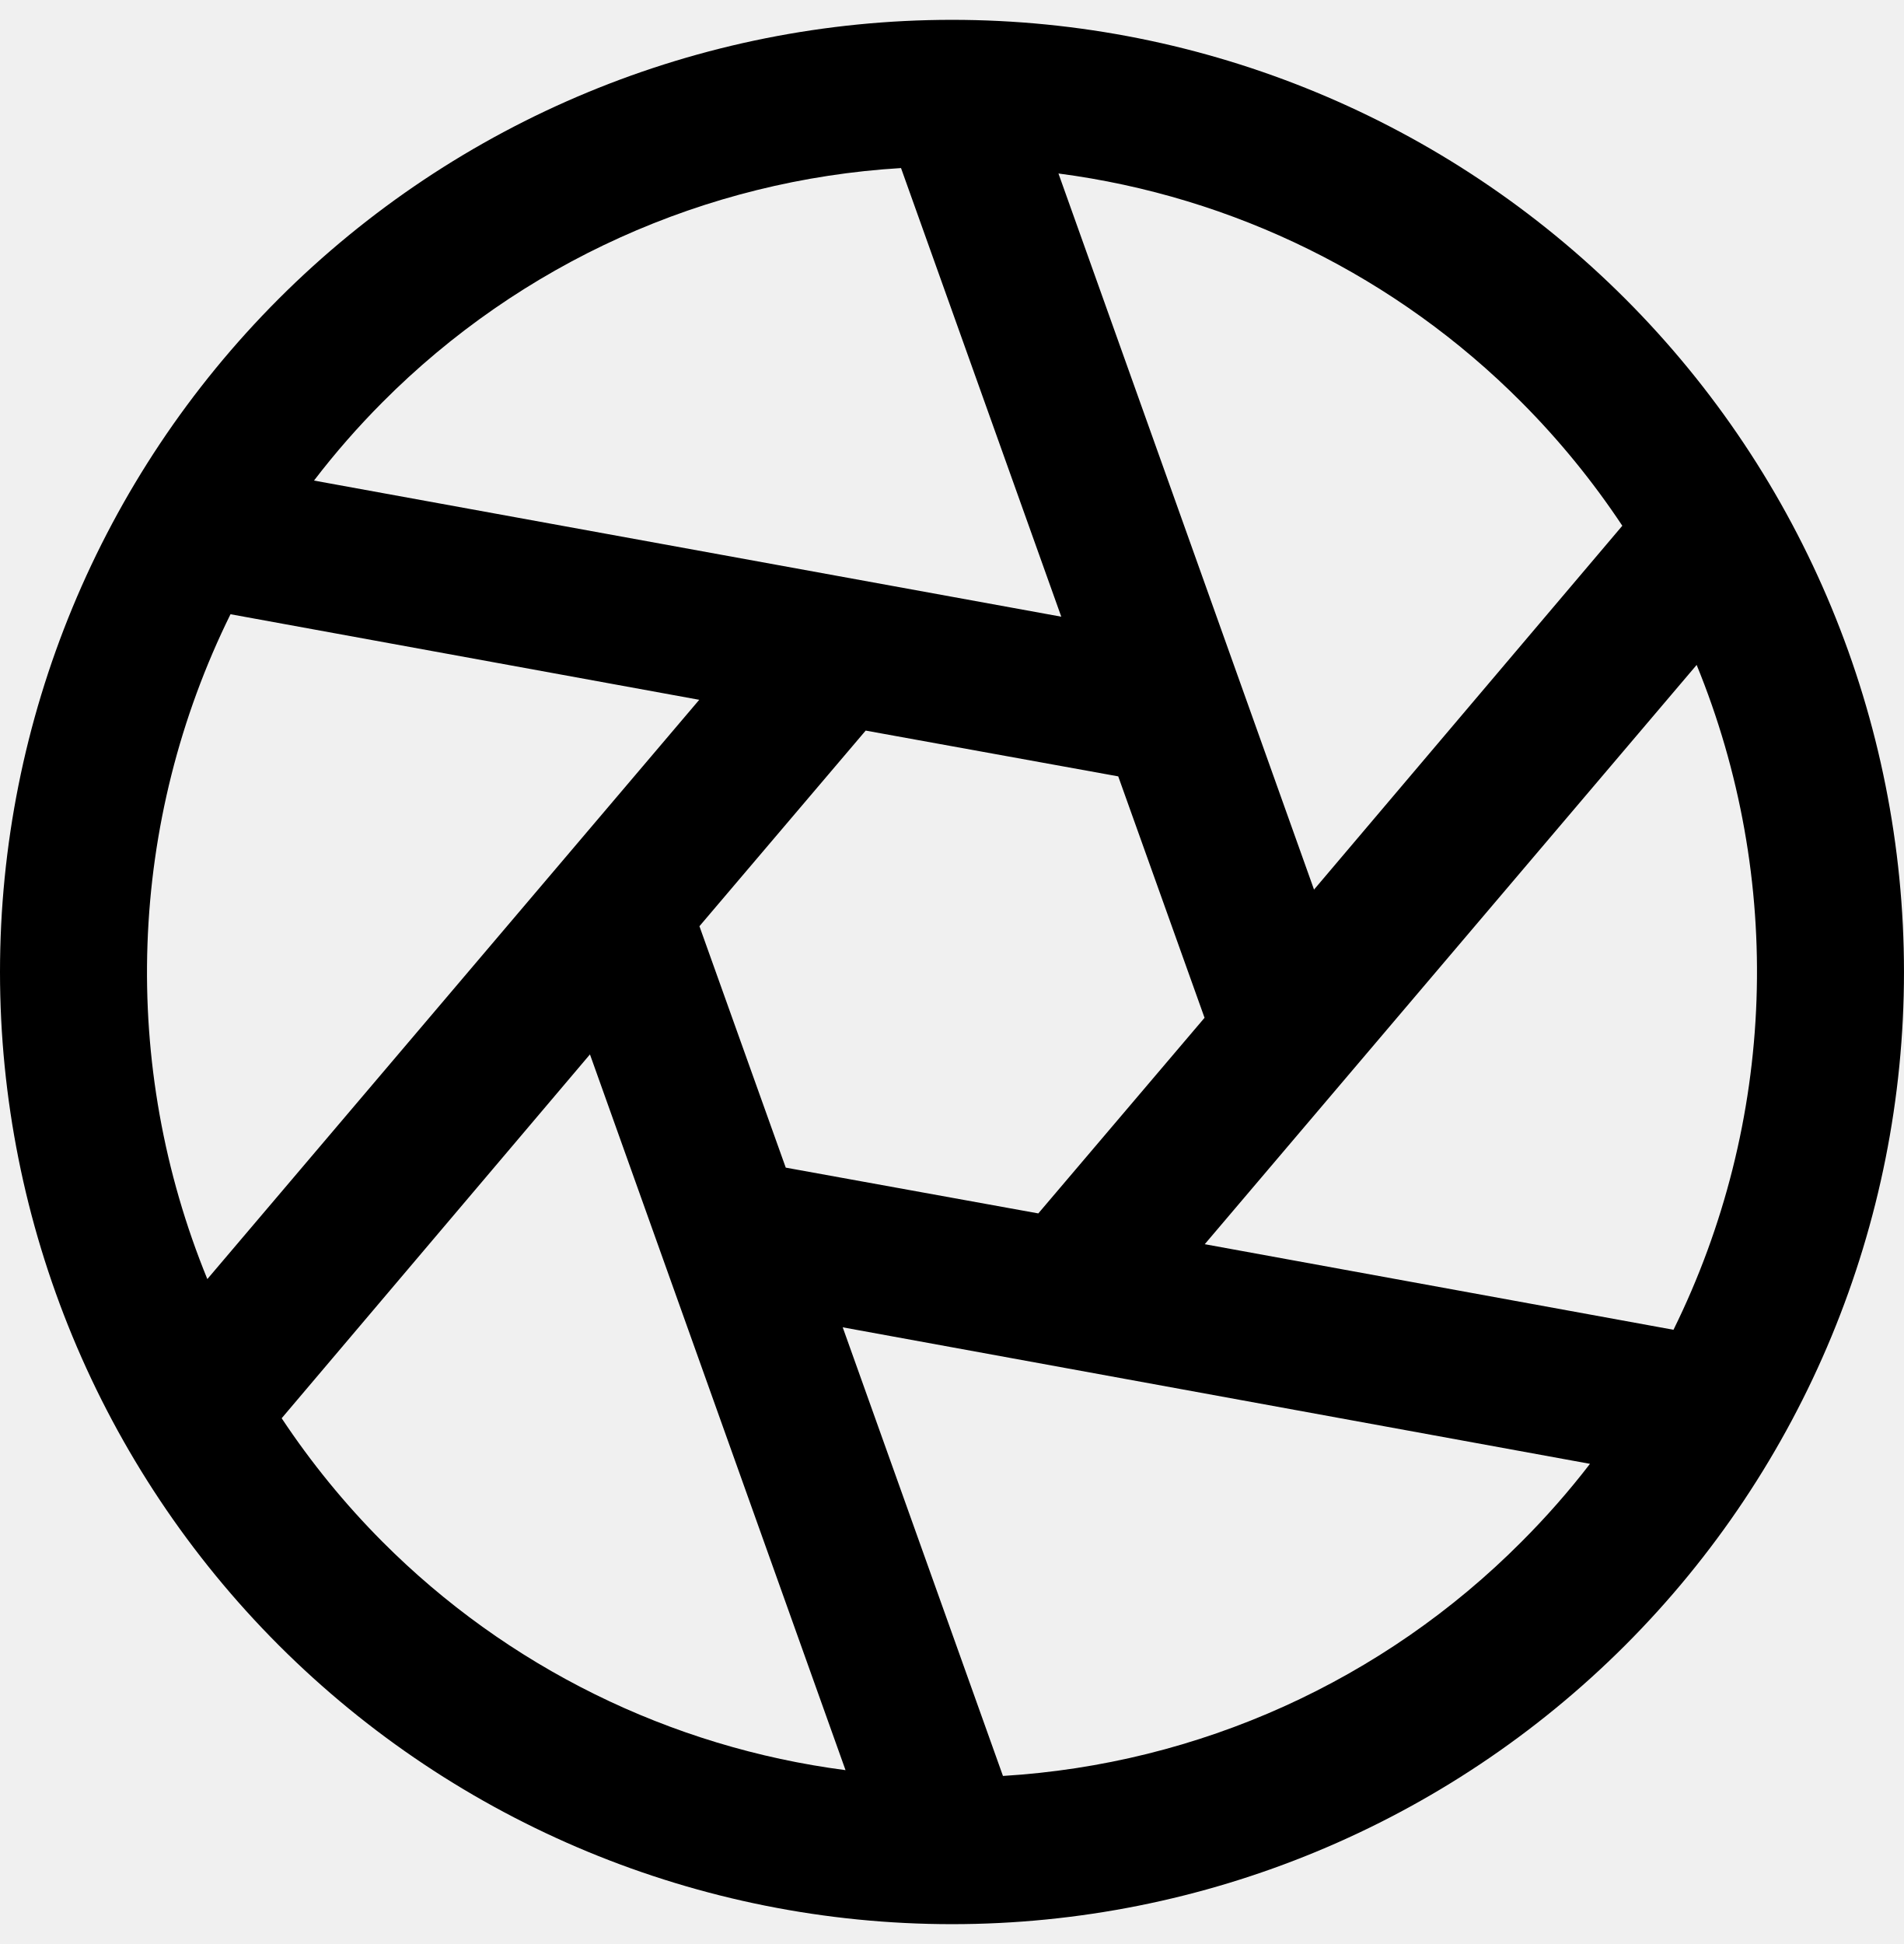
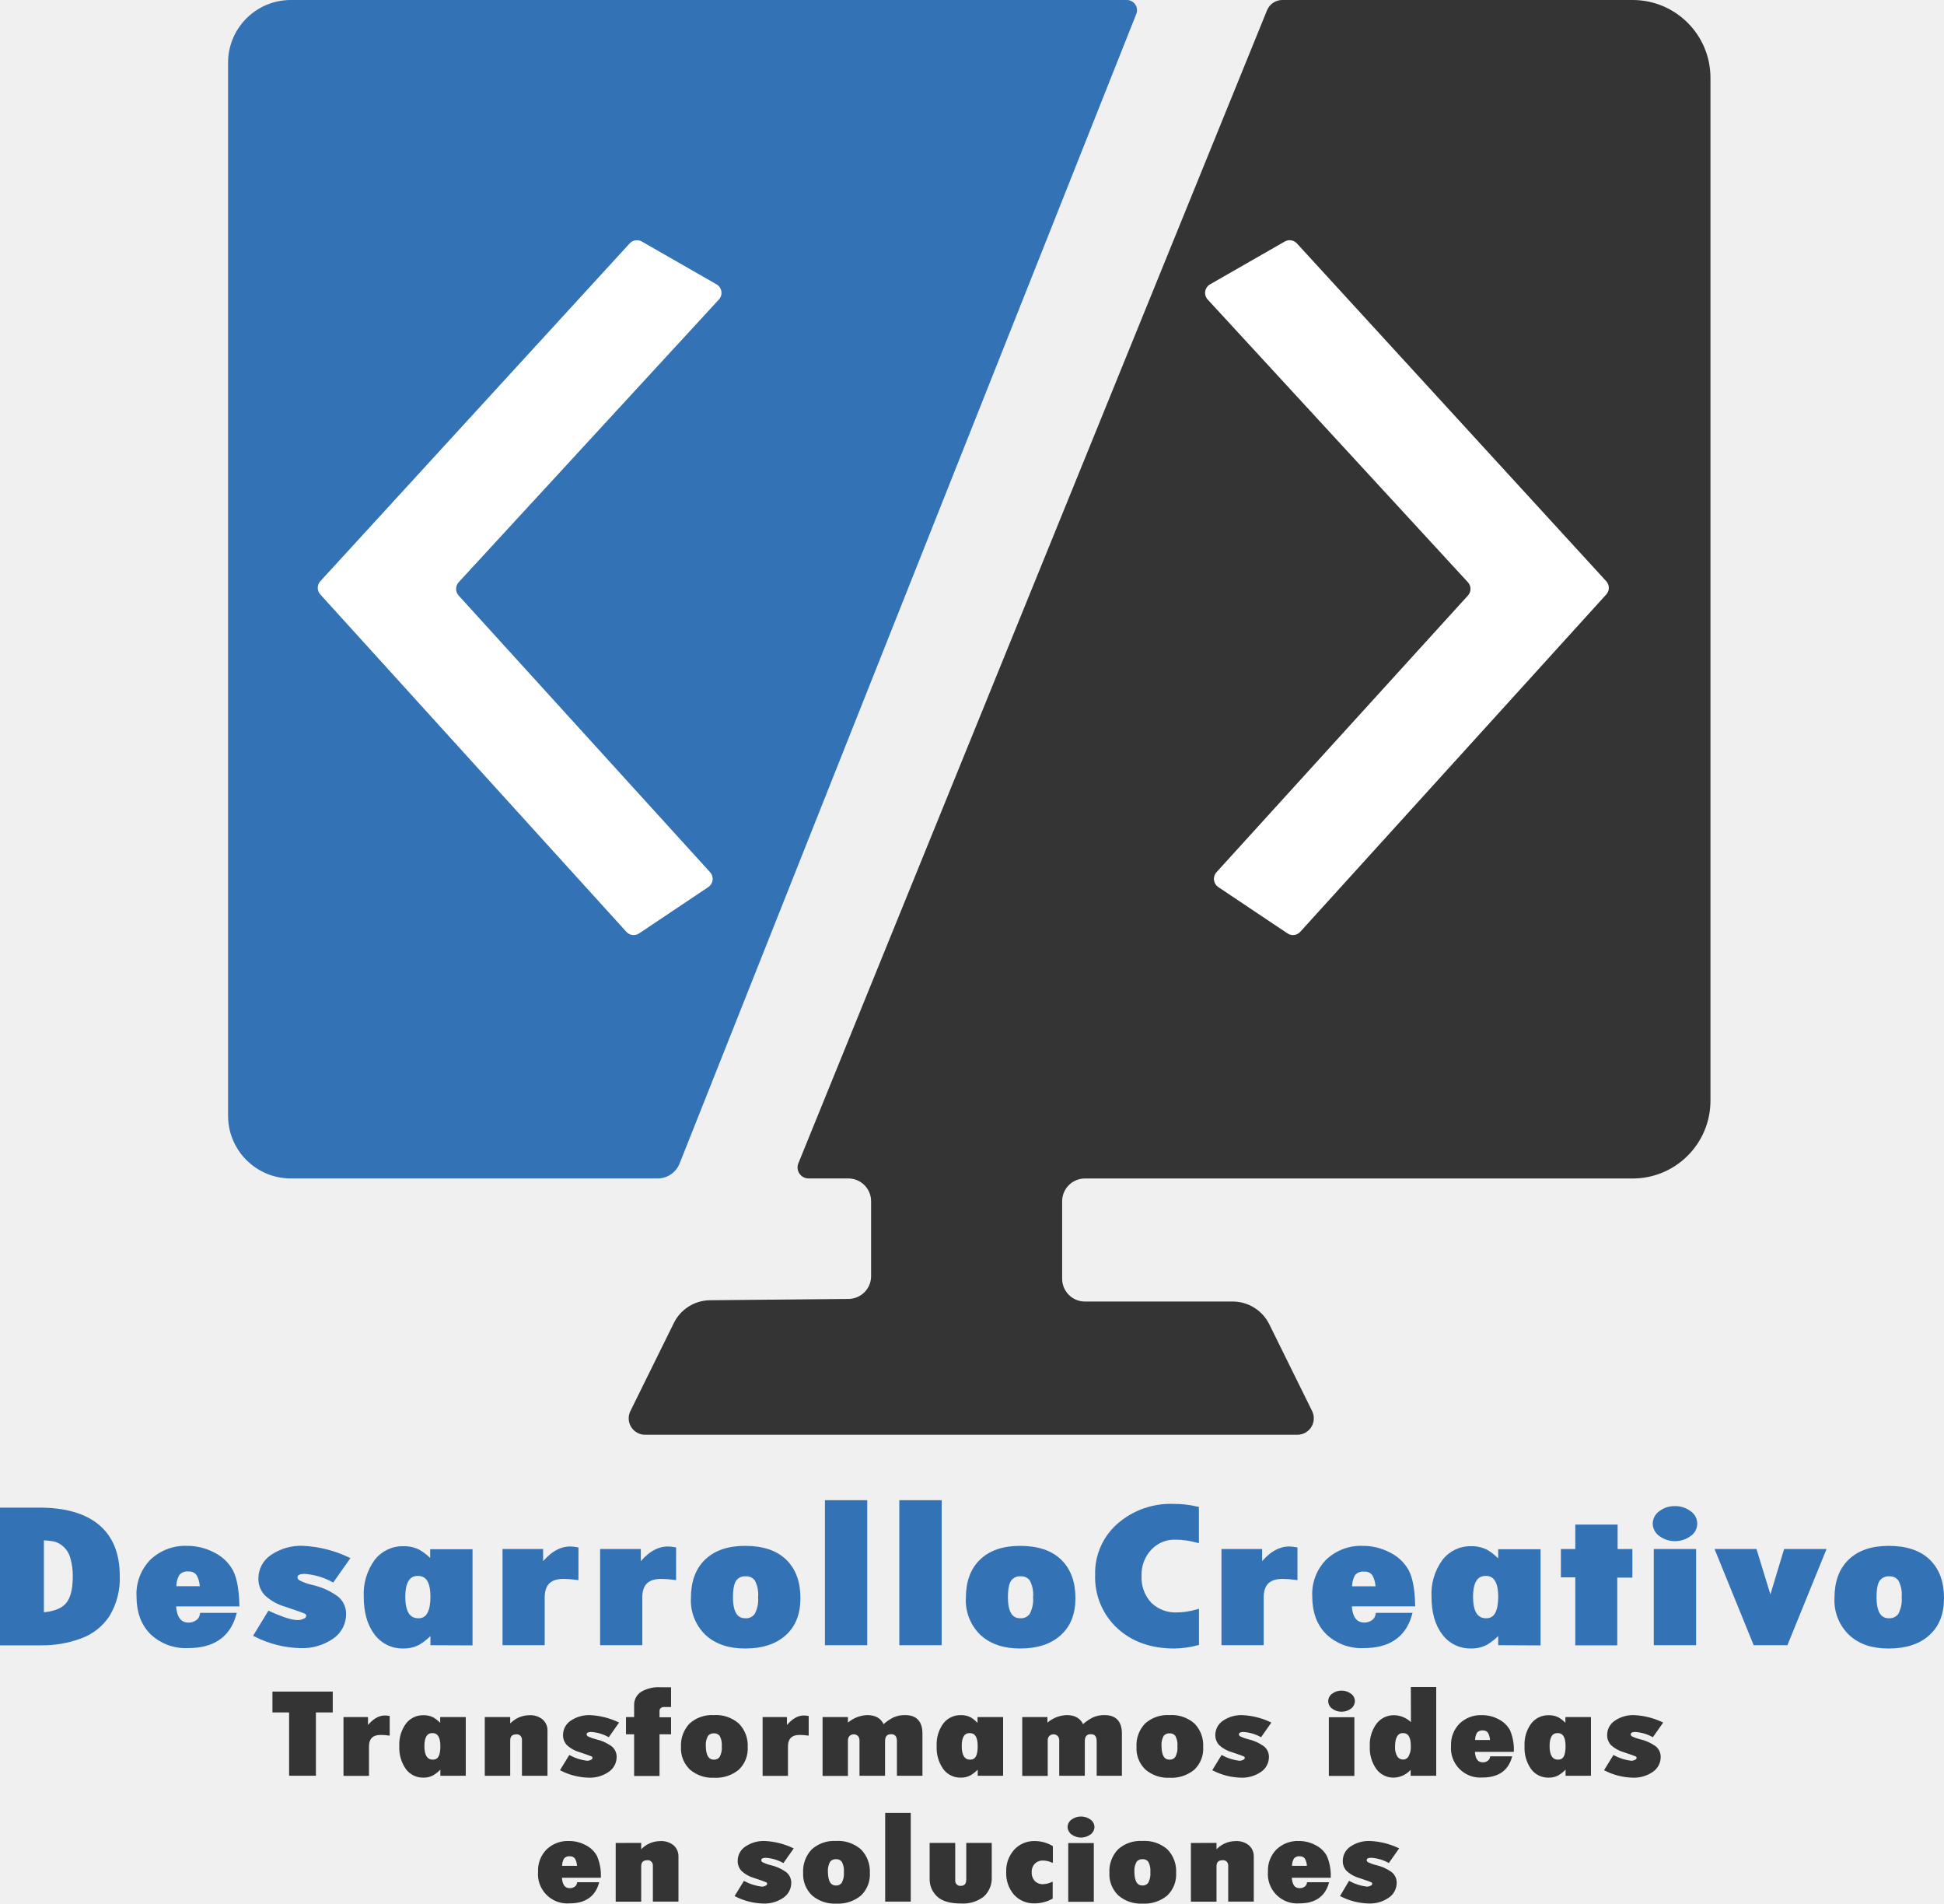
- <svg xmlns="http://www.w3.org/2000/svg" width="48" height="49" viewBox="0 0 48 49" fill="none">
-   <path d="M40.971 7.529C36.47 3.029 30.365 0.5 24 0.5C17.635 0.5 11.53 3.029 7.029 7.529C2.529 12.03 4.74244e-08 18.135 0 24.5C-4.74244e-08 30.865 2.529 36.97 7.029 41.471C11.53 45.971 17.635 48.5 24 48.5C30.365 48.5 36.47 45.971 40.971 41.471C45.471 36.97 48 30.865 48 24.5C48 18.135 45.471 12.03 40.971 7.529ZM38.361 10.142C39.307 11.092 40.157 12.134 40.899 13.252L33.127 22.423L26.684 4.373C31.107 4.95 35.214 6.979 38.361 10.142ZM30.367 25.654L26.176 30.585L19.809 29.431L17.633 23.346L21.824 18.415L28.191 19.569L30.367 25.654ZM9.639 10.142C13.126 6.636 17.779 4.534 22.715 4.236L26.755 15.544L7.916 12.113C8.447 11.419 9.023 10.761 9.639 10.142ZM5.227 32.24C4.132 29.565 3.617 26.687 3.718 23.798C3.818 20.909 4.532 18.074 5.811 15.482L17.628 17.639L5.227 32.24ZM9.639 38.858C8.693 37.908 7.843 36.866 7.101 35.748L14.873 26.577L21.316 44.618C16.894 44.043 12.787 42.017 9.639 38.858ZM38.361 38.858C34.874 42.364 30.221 44.465 25.285 44.764L21.245 33.456L40.084 36.897C39.553 37.587 38.977 38.242 38.361 38.858ZM30.372 31.361L42.773 16.76C43.868 19.435 44.383 22.313 44.282 25.202C44.181 28.091 43.468 30.926 42.189 33.518L30.372 31.361Z" fill="currentColor" />
+ <svg xmlns="http://www.w3.org/2000/svg" id="Capa_1" data-name="Capa 1" viewBox="0 0 453.9 444.37">
+   <defs>
+     <style>.cls-1,.cls-5{fill:#343434;}.cls-2,.cls-4{fill:#3372b5;}.cls-3{fill:#fff;}.cls-4{stroke:#3372b5;}.cls-4,.cls-5{stroke-miterlimit:10;}.cls-5{stroke:#343434;stroke-width:0.5px;}</style>
+   </defs>
+   <path class="cls-1" d="M404.9,24.23H323.09a3.86,3.86,0,0,0-3.56,2.39L210.1,295.78a2.57,2.57,0,0,0,2.38,3.54h9.28a5.32,5.32,0,0,1,5.32,5.31v17.5a5.3,5.3,0,0,1-5.27,5.31l-32.32.31a9.53,9.53,0,0,0-8.47,5.32l-10.14,20.55a3.83,3.83,0,0,0,3.44,5.53h152.3a3.84,3.84,0,0,0,3.43-5.54l-10-20.25a9.54,9.54,0,0,0-8.54-5.31H277a5.31,5.31,0,0,1-5.31-5.31v-18.1a5.31,5.31,0,0,1,5.31-5.31H404.9a18.16,18.16,0,0,0,18.16-18.16V42.39A18.16,18.16,0,0,0,404.9,24.23Z" transform="translate(-23.69 -24.23)" />
+   <path class="cls-2" d="M91.59,24.23A14.65,14.65,0,0,0,76.94,38.88V284.67a14.65,14.65,0,0,0,14.65,14.65h85.66a5.52,5.52,0,0,0,5.11-3.47L289,27.49a2.38,2.38,0,0,0-2.21-3.26Z" transform="translate(-23.69 -24.23)" />
+   <path class="cls-3" d="M173.55,80.61l17.45,10a2.29,2.29,0,0,1,.54,3.54l-60.76,66a2.3,2.3,0,0,0,0,3.1l58.71,64.59a2.3,2.3,0,0,1-.42,3.46l-16.14,10.81a2.29,2.29,0,0,1-3-.37L98.48,163a2.29,2.29,0,0,1,0-3.09l72.22-78.85A2.31,2.31,0,0,1,173.55,80.61Z" transform="translate(-23.69 -24.23)" />
+   <path class="cls-3" d="M323.66,80.61l-17.44,10a2.29,2.29,0,0,0-.55,3.54l60.76,66a2.29,2.29,0,0,1,0,3.1l-58.71,64.59a2.31,2.31,0,0,0,.42,3.46l16.15,10.81a2.3,2.3,0,0,0,3-.37L398.73,163a2.28,2.28,0,0,0,0-3.09L326.5,81.05A2.31,2.31,0,0,0,323.66,80.61Z" transform="translate(-23.69 -24.23)" />
+   <path class="cls-4" d="M24.19,376.66h8.64q9,0,13.65,3.9T51.15,392a16.43,16.43,0,0,1-2.31,9.19,12.93,12.93,0,0,1-6.44,5.06,25.75,25.75,0,0,1-9.14,1.56H24.19Zm9.25,6.62v17.85q4.22-.27,6-2.27c1.16-1.33,1.74-3.51,1.74-6.56a14.85,14.85,0,0,0-.61-4.58,6.09,6.09,0,0,0-1.81-2.89,5.47,5.47,0,0,0-2.35-1.25A18.81,18.81,0,0,0,33.44,383.28Z" transform="translate(-23.69 -24.23)" />
+   <path class="cls-4" d="M70.84,401.23h7.48q-2.14,7.23-10.69,7.22a11.42,11.42,0,0,1-8.45-3.1q-3.12-3.09-3.12-8.55a10.9,10.9,0,0,1,3.12-8.15,11.27,11.27,0,0,1,8.27-3.06,12.81,12.81,0,0,1,6,1.48A9.47,9.47,0,0,1,77.62,391q1.3,2.46,1.46,7.72H64.27q.2,4.79,3.49,4.78a3.38,3.38,0,0,0,2-.63A2.49,2.49,0,0,0,70.84,401.23ZM64.4,395h6.44a6.52,6.52,0,0,0-.83-3.35,2.59,2.59,0,0,0-2.32-1.08,2.92,2.92,0,0,0-2.53,1A5.82,5.82,0,0,0,64.4,395Z" transform="translate(-23.69 -24.23)" />
+   <path class="cls-4" d="M86.56,400.85q4.55,2.06,6.57,2.06a3.54,3.54,0,0,0,1.83-.44,1.21,1.21,0,0,0,.73-1,1,1,0,0,0-.61-1c-.41-.2-1.93-.74-4.58-1.63a11.4,11.4,0,0,1-4.58-2.53,5,5,0,0,1-1.4-3.62,6.07,6.07,0,0,1,2.79-5.11,11.9,11.9,0,0,1,7.13-2,27.68,27.68,0,0,1,10.32,2.56L101.34,393a16.19,16.19,0,0,0-6.51-1.87q-2.19,0-2.19,1.35a1.35,1.35,0,0,0,.81,1.13,12.75,12.75,0,0,0,2.94,1.06,15.78,15.78,0,0,1,5.82,2.57A4.66,4.66,0,0,1,104,401a6.39,6.39,0,0,1-2.86,5.37,12.18,12.18,0,0,1-7.33,2.09,24.36,24.36,0,0,1-10.32-2.58Z" transform="translate(-23.69 -24.23)" />
+   <path class="cls-4" d="M124.69,407.78V405h-.12a13.06,13.06,0,0,1-3.13,2.68,7.11,7.11,0,0,1-3.56.86,7.63,7.63,0,0,1-6.38-3.12c-1.58-2.09-2.38-4.91-2.38-8.49a12.91,12.91,0,0,1,2.41-8.2,7.7,7.7,0,0,1,6.35-3.06,7.32,7.32,0,0,1,3.58.81,12.06,12.06,0,0,1,3.05,2.57h.12v-2.68h8.89v21.45Zm0-10.84q0-5.34-3.42-5.34t-3.45,5.34q0,5.55,3.58,5.55Q124.69,402.49,124.69,396.94Z" transform="translate(-23.69 -24.23)" />
+   <path class="cls-4" d="M150,386.33v3.59h.12c2.12-2.8,4.35-4.19,6.69-4.19a9.21,9.21,0,0,1,1.44.14v6.64a23.45,23.45,0,0,0-3-.21q-4.87,0-4.88,4.82v10.66h-8.85V386.33Z" transform="translate(-23.69 -24.23)" />
+   <path class="cls-4" d="M172.81,386.33v3.59h.12c2.12-2.8,4.35-4.19,6.69-4.19a9.21,9.21,0,0,1,1.43.14v6.64a23.3,23.3,0,0,0-3-.21q-4.89,0-4.89,4.82v10.66h-8.85V386.33Z" transform="translate(-23.69 -24.23)" />
+   <path class="cls-4" d="M197.66,385.59q6.08,0,9.25,3.08c2.12,2.06,3.17,4.93,3.17,8.59s-1.09,6.37-3.29,8.34-5.24,2.95-9.13,2.95c-3.73,0-6.68-1-8.87-3a10.65,10.65,0,0,1-3.28-8.28c0-3.66,1-6.53,3.13-8.59S193.73,385.59,197.66,385.59Zm.06,16.9a3,3,0,0,0,2.61-1.24,7.61,7.61,0,0,0,.87-4.22,7.43,7.43,0,0,0-.85-4.15,3,3,0,0,0-2.57-1.19,3,3,0,0,0-2.56,1.16c-.59.77-.89,2.18-.89,4.23C194.33,400.68,195.46,402.49,197.72,402.49Z" transform="translate(-23.69 -24.23)" />
+   <path class="cls-4" d="M216.8,374.93h8.88v32.85H216.8Z" transform="translate(-23.69 -24.23)" />
+   <path class="cls-4" d="M234.17,374.93h8.89v32.85h-8.89Z" transform="translate(-23.69 -24.23)" />
+   <path class="cls-4" d="M261.86,385.59q6.08,0,9.25,3.08c2.12,2.06,3.18,4.93,3.18,8.59s-1.1,6.37-3.3,8.34-5.24,2.95-9.13,2.95c-3.72,0-6.68-1-8.87-3a10.65,10.65,0,0,1-3.28-8.28c0-3.66,1-6.53,3.13-8.59S257.93,385.59,261.86,385.59Zm.06,16.9a3,3,0,0,0,2.61-1.24,7.61,7.61,0,0,0,.87-4.22,7.43,7.43,0,0,0-.85-4.15,3,3,0,0,0-2.57-1.19,3,3,0,0,0-2.56,1.16c-.59.77-.89,2.18-.89,4.23C258.53,400.68,259.66,402.49,261.92,402.49Z" transform="translate(-23.69 -24.23)" />
+   <path class="cls-4" d="M303.14,400.44v7.39a22.34,22.34,0,0,1-5.25.72q-8,0-13-4.61a15.72,15.72,0,0,1-5-12.11,14.8,14.8,0,0,1,5-11.5,18.33,18.33,0,0,1,12.73-4.54,23.57,23.57,0,0,1,5.5.61v7.41a20.35,20.35,0,0,0-5-.67,7.87,7.87,0,0,0-6,2.52,8.93,8.93,0,0,0-2.39,6.41,9.05,9.05,0,0,0,2.4,6.63,8.59,8.59,0,0,0,6.4,2.43A18.38,18.38,0,0,0,303.14,400.44Z" transform="translate(-23.69 -24.23)" />
+   <path class="cls-4" d="M317.88,386.33v3.59H318c2.12-2.8,4.35-4.19,6.69-4.19a9.32,9.32,0,0,1,1.44.14v6.64a23.45,23.45,0,0,0-3-.21q-4.87,0-4.88,4.82v10.66h-8.86V386.33Z" transform="translate(-23.69 -24.23)" />
+   <path class="cls-4" d="M345.36,401.23h7.48q-2.13,7.23-10.69,7.22a11.42,11.42,0,0,1-8.45-3.1q-3.12-3.09-3.12-8.55a10.9,10.9,0,0,1,3.12-8.15,11.27,11.27,0,0,1,8.27-3.06,12.88,12.88,0,0,1,6,1.48,9.49,9.49,0,0,1,4.18,3.92q1.31,2.46,1.46,7.72H338.79q.19,4.79,3.49,4.78a3.38,3.38,0,0,0,2-.63A2.49,2.49,0,0,0,345.36,401.23Zm-6.44-6.2h6.44a6.63,6.63,0,0,0-.82-3.35,2.62,2.62,0,0,0-2.33-1.08,2.92,2.92,0,0,0-2.53,1A5.82,5.82,0,0,0,338.92,395Z" transform="translate(-23.69 -24.23)" />
+   <path class="cls-4" d="M374,407.78V405h-.13a12.87,12.87,0,0,1-3.13,2.68,7.07,7.07,0,0,1-3.55.86,7.6,7.6,0,0,1-6.38-3.12c-1.59-2.09-2.38-4.91-2.38-8.49a12.85,12.85,0,0,1,2.41-8.2,7.69,7.69,0,0,1,6.35-3.06,7.3,7.3,0,0,1,3.57.81,11.89,11.89,0,0,1,3,2.57H374v-2.68h8.89v21.45Zm0-10.84q0-5.34-3.42-5.34t-3.45,5.34q0,5.55,3.57,5.55Q374,402.49,374,396.94Z" transform="translate(-23.69 -24.23)" />
+   <path class="cls-4" d="M392,380.62h8.88v5.71h3.45V392H400.8v15.81H392V391.93h-3.36v-5.6H392Z" transform="translate(-23.69 -24.23)" />
+   <path class="cls-4" d="M410.08,379.9a3.1,3.1,0,0,1,1.38-2.54,5.24,5.24,0,0,1,3.29-1.05,5.34,5.34,0,0,1,3.33,1.05,3,3,0,0,1,0,5.07,5.68,5.68,0,0,1-6.61,0A3.11,3.11,0,0,1,410.08,379.9Zm.25,6.43h8.88v21.45h-8.88Z" transform="translate(-23.69 -24.23)" />
+   <path class="cls-4" d="M424.76,386.33h8.68L437,397.94h.12l3.51-11.61h8.79l-8.73,21.45h-7.2Z" transform="translate(-23.69 -24.23)" />
+   <path class="cls-4" d="M464.67,385.59q6.07,0,9.25,3.08c2.12,2.06,3.17,4.93,3.17,8.59s-1.1,6.37-3.29,8.34-5.25,2.95-9.13,2.95-6.68-1-8.87-3a10.65,10.65,0,0,1-3.28-8.28c0-3.66,1-6.53,3.13-8.59S460.74,385.59,464.67,385.59Zm.06,16.9a3,3,0,0,0,2.61-1.24,7.61,7.61,0,0,0,.87-4.22,7.41,7.41,0,0,0-.86-4.15,3,3,0,0,0-2.56-1.19,3.06,3.06,0,0,0-2.57,1.16c-.59.77-.88,2.18-.88,4.23C461.34,400.68,462.47,402.49,464.73,402.49Z" transform="translate(-23.69 -24.23)" />
+   <path class="cls-5" d="M87.55,419.35h13.58v4.37H97.2V438.5H91.44V423.72H87.55Z" transform="translate(-23.69 -24.23)" />
+   <path class="cls-5" d="M109.36,425.3v2.21h.07q2-2.58,4.12-2.58a7.24,7.24,0,0,1,.88.08v4.09a15.57,15.57,0,0,0-1.84-.13c-2,0-3,1-3,3v6.56h-5.45V425.3Z" transform="translate(-23.69 -24.23)" />
+   <path class="cls-5" d="M126.76,438.5v-1.74h-.08a7.73,7.73,0,0,1-1.93,1.65,4.27,4.27,0,0,1-2.18.53,4.69,4.69,0,0,1-3.93-1.92,8.39,8.39,0,0,1-1.47-5.22,7.93,7.93,0,0,1,1.49-5.05,4.75,4.75,0,0,1,3.91-1.88,4.49,4.49,0,0,1,2.19.49,7.23,7.23,0,0,1,1.88,1.59h.08V425.3h5.47v13.2Zm0-6.67c0-2.19-.71-3.29-2.11-3.29s-2.12,1.1-2.12,3.29.73,3.41,2.2,3.41S126.76,434.1,126.76,431.83Z" transform="translate(-23.69 -24.23)" />
+   <path class="cls-5" d="M142.57,425.3v1.79h.1a6,6,0,0,1,4.68-2.22,4.24,4.24,0,0,1,2.86.92,3.1,3.1,0,0,1,1.06,2.48V438.5h-5.46v-8.14a1.52,1.52,0,0,0-.42-1.1,1.39,1.39,0,0,0-1.07-.43c-1.16,0-1.75.56-1.75,1.68v8h-5.44V425.3Z" transform="translate(-23.69 -24.23)" />
+   <path class="cls-5" d="M156.7,434.24a11.7,11.7,0,0,0,4,1.26,2.17,2.17,0,0,0,1.13-.27.75.75,0,0,0,.45-.63.62.62,0,0,0-.38-.59c-.25-.13-1.19-.46-2.81-1a7,7,0,0,1-2.82-1.55,3.08,3.08,0,0,1-.87-2.23,3.76,3.76,0,0,1,1.72-3.15,7.37,7.37,0,0,1,4.39-1.23,17.07,17.07,0,0,1,6.35,1.58l-2.1,3a10,10,0,0,0-4-1.15c-.9,0-1.35.28-1.35.83a.85.85,0,0,0,.5.7,8.75,8.75,0,0,0,1.81.65,9.73,9.73,0,0,1,3.58,1.58,2.87,2.87,0,0,1,1.12,2.32,3.93,3.93,0,0,1-1.77,3.3,7.44,7.44,0,0,1-4.51,1.29,15,15,0,0,1-6.35-1.59Z" transform="translate(-23.69 -24.23)" />
+   <path class="cls-5" d="M172,425.3v-3.06a3.33,3.33,0,0,1,1.57-2.9,7.8,7.8,0,0,1,4.37-1h2.18v4.11h-1.37a1.4,1.4,0,0,0-.95.32,1.11,1.11,0,0,0-.37.86v1.72h2.69v3.47h-2.69v9.73H172v-9.73H170.1V425.3Z" transform="translate(-23.69 -24.23)" />
+   <path class="cls-5" d="M190.33,424.84a7.82,7.82,0,0,1,5.69,1.9,7,7,0,0,1,2,5.29,6.54,6.54,0,0,1-2,5.13,8.13,8.13,0,0,1-5.62,1.81,7.8,7.8,0,0,1-5.46-1.85,6.58,6.58,0,0,1-2-5.09,7.12,7.12,0,0,1,1.93-5.29A7.55,7.55,0,0,1,190.33,424.84Zm0,10.4a1.84,1.84,0,0,0,1.61-.76,4.76,4.76,0,0,0,.53-2.6,4.58,4.58,0,0,0-.52-2.55,1.83,1.83,0,0,0-1.58-.73,1.88,1.88,0,0,0-1.58.71,4.49,4.49,0,0,0-.55,2.6C188.28,434.13,189,435.24,190.37,435.24Z" transform="translate(-23.69 -24.23)" />
+   <path class="cls-5" d="M207.18,425.3v2.21h.08q2-2.58,4.11-2.58a7.37,7.37,0,0,1,.89.08v4.09a15.72,15.72,0,0,0-1.84-.13c-2,0-3,1-3,3v6.56H202V425.3Z" transform="translate(-23.69 -24.23)" />
+   <path class="cls-5" d="M221.42,425.3v1.62a7.13,7.13,0,0,1,4.74-2.08c1.93,0,3.17.76,3.74,2.28a10.4,10.4,0,0,1,2.45-1.73,6,6,0,0,1,2.66-.55q3.81,0,3.81,4.08v9.58h-5.46v-7.79c0-1.27-.54-1.91-1.62-1.91s-1.65.63-1.65,1.88v7.82h-5.47v-8a1.73,1.73,0,0,0-.44-1.21,1.67,1.67,0,0,0-2.31,0,1.71,1.71,0,0,0-.45,1.25v8H216V425.3Z" transform="translate(-23.69 -24.23)" />
+   <path class="cls-5" d="M252.22,438.5v-1.74h-.08a7.7,7.7,0,0,1-1.92,1.65,4.28,4.28,0,0,1-2.19.53A4.7,4.7,0,0,1,244.1,437a8.38,8.38,0,0,1-1.46-5.22,7.92,7.92,0,0,1,1.48-5.05,4.75,4.75,0,0,1,3.91-1.88,4.55,4.55,0,0,1,2.2.49A7.37,7.37,0,0,1,252.1,427h.08V425.3h5.47v13.2Zm0-6.67c0-2.19-.7-3.29-2.11-3.29s-2.12,1.1-2.12,3.29.73,3.41,2.2,3.41S252.22,434.1,252.22,431.83Z" transform="translate(-23.69 -24.23)" />
+   <path class="cls-5" d="M268,425.3v1.62a7.09,7.09,0,0,1,4.73-2.08q2.89,0,3.74,2.28a10.61,10.61,0,0,1,2.45-1.73,6,6,0,0,1,2.66-.55q3.81,0,3.81,4.08v9.58H280v-7.79c0-1.27-.54-1.91-1.62-1.91s-1.65.63-1.65,1.88v7.82h-5.47v-8a1.73,1.73,0,0,0-.44-1.21,1.67,1.67,0,0,0-2.31,0,1.71,1.71,0,0,0-.44,1.25v8h-5.45V425.3Z" transform="translate(-23.69 -24.23)" />
+   <path class="cls-5" d="M296.72,424.84a7.83,7.83,0,0,1,5.7,1.9,7.05,7.05,0,0,1,1.95,5.29,6.5,6.5,0,0,1-2,5.13,8.11,8.11,0,0,1-5.62,1.81,7.76,7.76,0,0,1-5.45-1.85,6.54,6.54,0,0,1-2-5.09,7.11,7.11,0,0,1,1.92-5.29A7.58,7.58,0,0,1,296.72,424.84Zm0,10.4a1.83,1.83,0,0,0,1.61-.76,4.67,4.67,0,0,0,.53-2.6,4.58,4.58,0,0,0-.52-2.55,1.81,1.81,0,0,0-1.58-.73,1.88,1.88,0,0,0-1.58.71,4.51,4.51,0,0,0-.54,2.6C294.68,434.13,295.37,435.24,296.76,435.24Z" transform="translate(-23.69 -24.23)" />
+   <path class="cls-5" d="M309,434.24a11.7,11.7,0,0,0,4,1.26,2.17,2.17,0,0,0,1.13-.27.75.75,0,0,0,.45-.63.6.6,0,0,0-.38-.59c-.25-.13-1.19-.46-2.81-1a7,7,0,0,1-2.82-1.55,3.08,3.08,0,0,1-.87-2.23,3.76,3.76,0,0,1,1.72-3.15,7.37,7.37,0,0,1,4.39-1.23,17.07,17.07,0,0,1,6.35,1.58l-2.1,3a10,10,0,0,0-4-1.15c-.9,0-1.35.28-1.35.83a.85.85,0,0,0,.5.7,8.75,8.75,0,0,0,1.81.65,9.73,9.73,0,0,1,3.58,1.58,2.87,2.87,0,0,1,1.12,2.32,3.93,3.93,0,0,1-1.77,3.3,7.44,7.44,0,0,1-4.51,1.29,15,15,0,0,1-6.35-1.59Z" transform="translate(-23.69 -24.23)" />
+   <path class="cls-5" d="M334.06,421.34a1.91,1.91,0,0,1,.84-1.56,3.24,3.24,0,0,1,2-.65,3.3,3.3,0,0,1,2.05.65,1.91,1.91,0,0,1,.84,1.56,1.94,1.94,0,0,1-.84,1.56,3.3,3.3,0,0,1-2.05.65,3.26,3.26,0,0,1-2-.65A1.93,1.93,0,0,1,334.06,421.34Zm.15,4h5.46v13.2h-5.46Z" transform="translate(-23.69 -24.23)" />
+   <path class="cls-5" d="M353.35,418.29h5.43V438.5h-5.47v-1.74h-.07a5.29,5.29,0,0,1-4.12,2.18,4.67,4.67,0,0,1-3.88-1.92,8.24,8.24,0,0,1-1.47-5.14,8,8,0,0,1,1.5-5.1,4.8,4.8,0,0,1,4-1.91,5.6,5.6,0,0,1,4.11,2Zm0,13.51c0-2.17-.69-3.26-2.07-3.26s-2.12,1.15-2.12,3.46a4.19,4.19,0,0,0,.57,2.37,1.83,1.83,0,0,0,1.59.84,1.64,1.64,0,0,0,1.48-.89A4.76,4.76,0,0,0,353.35,431.8Z" transform="translate(-23.69 -24.23)" />
+   <path class="cls-5" d="M371.84,434.47h4.6q-1.32,4.44-6.58,4.44a6.6,6.6,0,0,1-7.12-7.17,6.71,6.71,0,0,1,1.92-5,6.93,6.93,0,0,1,5.09-1.89,7.86,7.86,0,0,1,3.68.91,5.9,5.9,0,0,1,2.58,2.42,11.17,11.17,0,0,1,.9,4.75H367.8c.07,2,.79,2.94,2.14,2.94a2.08,2.08,0,0,0,1.24-.39A1.57,1.57,0,0,0,371.84,434.47Zm-4-3.82h4a4.07,4.07,0,0,0-.51-2.06,1.62,1.62,0,0,0-1.43-.67,1.81,1.81,0,0,0-1.56.65A3.61,3.61,0,0,0,367.87,430.65Z" transform="translate(-23.69 -24.23)" />
+   <path class="cls-5" d="M389.48,438.5v-1.74h-.08a7.7,7.7,0,0,1-1.92,1.65,4.28,4.28,0,0,1-2.19.53,4.7,4.7,0,0,1-3.93-1.92,8.38,8.38,0,0,1-1.46-5.22,7.92,7.92,0,0,1,1.48-5.05,4.75,4.75,0,0,1,3.91-1.88,4.53,4.53,0,0,1,2.2.49,7.56,7.56,0,0,1,1.88,1.59h.07V425.3h5.47v13.2Zm0-6.67c0-2.19-.7-3.29-2.11-3.29s-2.12,1.1-2.12,3.29.73,3.41,2.2,3.41S389.48,434.1,389.48,431.83Z" transform="translate(-23.69 -24.23)" />
+   <path class="cls-5" d="M400.49,434.24a11.58,11.58,0,0,0,4,1.26,2.14,2.14,0,0,0,1.12-.27.74.74,0,0,0,.46-.63.62.62,0,0,0-.38-.59c-.25-.13-1.19-.46-2.82-1a7.19,7.19,0,0,1-2.82-1.55,3.11,3.11,0,0,1-.86-2.23,3.73,3.73,0,0,1,1.72-3.15,7.34,7.34,0,0,1,4.38-1.23,17.16,17.16,0,0,1,6.36,1.58l-2.11,3a9.92,9.92,0,0,0-4-1.15c-.9,0-1.35.28-1.35.83a.83.83,0,0,0,.49.7,8.9,8.9,0,0,0,1.82.65,9.81,9.81,0,0,1,3.58,1.58,2.89,2.89,0,0,1,1.11,2.32,3.92,3.92,0,0,1-1.76,3.3,7.46,7.46,0,0,1-4.51,1.29,15,15,0,0,1-6.35-1.59Z" transform="translate(-23.69 -24.23)" />
+   <path class="cls-5" d="M158.67,463.85h4.6q-1.32,4.44-6.58,4.44a6.6,6.6,0,0,1-7.12-7.17,6.71,6.71,0,0,1,1.92-5,6.93,6.93,0,0,1,5.09-1.89,7.86,7.86,0,0,1,3.68.91,5.84,5.84,0,0,1,2.58,2.42,11.17,11.17,0,0,1,.9,4.75h-9.11c.07,2,.79,2.94,2.14,2.94a2.08,2.08,0,0,0,1.24-.39A1.57,1.57,0,0,0,158.67,463.85Zm-4-3.82h4a4.07,4.07,0,0,0-.51-2.06,1.62,1.62,0,0,0-1.43-.67,1.79,1.79,0,0,0-1.56.65A3.61,3.61,0,0,0,154.7,460Z" transform="translate(-23.69 -24.23)" />
+   <path class="cls-5" d="M173.15,454.68v1.79h.1a5.93,5.93,0,0,1,4.67-2.22,4.25,4.25,0,0,1,2.87.92,3.1,3.1,0,0,1,1.06,2.48v10.23h-5.47v-8.14a1.5,1.5,0,0,0-.41-1.1,1.41,1.41,0,0,0-1.07-.43c-1.17,0-1.75.56-1.75,1.68v8H167.7v-13.2Z" transform="translate(-23.69 -24.23)" />
+   <path class="cls-5" d="M197.48,463.62a11.64,11.64,0,0,0,4,1.26,2.17,2.17,0,0,0,1.13-.27.75.75,0,0,0,.45-.63.62.62,0,0,0-.38-.59c-.25-.13-1.19-.46-2.82-1a7.06,7.06,0,0,1-2.81-1.55,3.08,3.08,0,0,1-.87-2.23,3.73,3.73,0,0,1,1.72-3.15,7.37,7.37,0,0,1,4.39-1.23,17.11,17.11,0,0,1,6.35,1.58l-2.11,3a9.88,9.88,0,0,0-4-1.15c-.9,0-1.35.28-1.35.83a.85.85,0,0,0,.5.7,8.52,8.52,0,0,0,1.81.65,9.81,9.81,0,0,1,3.58,1.58,2.9,2.9,0,0,1,1.12,2.32,3.93,3.93,0,0,1-1.77,3.3,7.46,7.46,0,0,1-4.51,1.29,15,15,0,0,1-6.35-1.59Z" transform="translate(-23.69 -24.23)" />
+   <path class="cls-5" d="M218.84,454.22a7.87,7.87,0,0,1,5.7,1.9,7.05,7.05,0,0,1,2,5.29,6.54,6.54,0,0,1-2,5.13,8.13,8.13,0,0,1-5.62,1.81,7.8,7.8,0,0,1-5.46-1.85,6.58,6.58,0,0,1-2-5.09,7.12,7.12,0,0,1,1.93-5.29A7.55,7.55,0,0,1,218.84,454.22Zm0,10.4a1.84,1.84,0,0,0,1.61-.76,4.76,4.76,0,0,0,.53-2.6,4.58,4.58,0,0,0-.52-2.55,1.83,1.83,0,0,0-1.58-.73,1.88,1.88,0,0,0-1.58.71,4.49,4.49,0,0,0-.55,2.6C216.79,463.51,217.49,464.62,218.88,464.62Z" transform="translate(-23.69 -24.23)" />
+   <path class="cls-5" d="M230.62,447.67h5.47v20.21h-5.47Z" transform="translate(-23.69 -24.23)" />
+   <path class="cls-5" d="M241,454.68h5.47v8.49a1.55,1.55,0,0,0,.4,1.1,1.44,1.44,0,0,0,1.1.44c1.05,0,1.58-.59,1.58-1.77v-8.26H255v7.65a5.56,5.56,0,0,1-1.78,4.45,7.65,7.65,0,0,1-5.15,1.54c-2.5,0-4.31-.52-5.42-1.58A5.19,5.19,0,0,1,241,462.8Z" transform="translate(-23.69 -24.23)" />
+   <path class="cls-5" d="M269.23,463.85v3.44a8.5,8.5,0,0,1-3.93,1,6,6,0,0,1-4.67-1.93,7.39,7.39,0,0,1-1.75-5.18,7.07,7.07,0,0,1,1.8-5,6.09,6.09,0,0,1,4.66-1.94,8,8,0,0,1,3.93,1.08v3.41a5.58,5.58,0,0,0-2-.44,2.88,2.88,0,0,0-2.13.81,2.92,2.92,0,0,0-.81,2.16,3.1,3.1,0,0,0,.79,2.23,2.83,2.83,0,0,0,2.15.82A5.57,5.57,0,0,0,269.23,463.85Z" transform="translate(-23.69 -24.23)" />
+   <path class="cls-5" d="M273.21,450.72a1.9,1.9,0,0,1,.85-1.56,3.51,3.51,0,0,1,4.07,0,1.9,1.9,0,0,1,.85,1.56,1.93,1.93,0,0,1-.85,1.56,3.49,3.49,0,0,1-4.06,0A1.94,1.94,0,0,1,273.21,450.72Zm.15,4h5.47v13.2h-5.47Z" transform="translate(-23.69 -24.23)" />
+   <path class="cls-5" d="M290.4,454.22a7.87,7.87,0,0,1,5.7,1.9,7.05,7.05,0,0,1,1.95,5.29,6.54,6.54,0,0,1-2,5.13,8.13,8.13,0,0,1-5.62,1.81,7.8,7.8,0,0,1-5.46-1.85,6.58,6.58,0,0,1-2-5.09,7.12,7.12,0,0,1,1.93-5.29A7.56,7.56,0,0,1,290.4,454.22Zm0,10.4a1.84,1.84,0,0,0,1.61-.76,4.76,4.76,0,0,0,.53-2.6,4.58,4.58,0,0,0-.52-2.55,1.81,1.81,0,0,0-1.58-.73,1.88,1.88,0,0,0-1.58.71,4.49,4.49,0,0,0-.55,2.6C288.35,463.51,289.05,464.62,290.44,464.62Z" transform="translate(-23.69 -24.23)" />
+   <path class="cls-5" d="M307.48,454.68v1.79h.09a6,6,0,0,1,4.68-2.22,4.25,4.25,0,0,1,2.87.92,3.1,3.1,0,0,1,1.06,2.48v10.23h-5.47v-8.14a1.54,1.54,0,0,0-.41-1.1,1.41,1.41,0,0,0-1.07-.43c-1.17,0-1.75.56-1.75,1.68v8H302v-13.2Z" transform="translate(-23.69 -24.23)" />
+   <path class="cls-5" d="M329.09,463.85h4.6q-1.32,4.44-6.58,4.44a6.6,6.6,0,0,1-7.12-7.17,6.71,6.71,0,0,1,1.92-5,6.93,6.93,0,0,1,5.09-1.89,7.89,7.89,0,0,1,3.68.91,5.84,5.84,0,0,1,2.58,2.42,11.32,11.32,0,0,1,.9,4.75h-9.11c.07,2,.78,2.94,2.14,2.94a2.1,2.1,0,0,0,1.24-.39A1.57,1.57,0,0,0,329.09,463.85Zm-4-3.82h4a4.07,4.07,0,0,0-.51-2.06,1.62,1.62,0,0,0-1.43-.67,1.79,1.79,0,0,0-1.56.65A3.61,3.61,0,0,0,325.12,460Z" transform="translate(-23.69 -24.23)" />
+   <path class="cls-5" d="M338.76,463.62a11.64,11.64,0,0,0,4,1.26,2.17,2.17,0,0,0,1.13-.27.75.75,0,0,0,.45-.63.62.62,0,0,0-.38-.59c-.25-.13-1.19-.46-2.81-1a7,7,0,0,1-2.82-1.55,3.08,3.08,0,0,1-.87-2.23,3.76,3.76,0,0,1,1.72-3.15,7.37,7.37,0,0,1,4.39-1.23A17.11,17.11,0,0,1,350,455.8l-2.11,3a9.88,9.88,0,0,0-4-1.15c-.9,0-1.35.28-1.35.83a.85.85,0,0,0,.5.7,8.52,8.52,0,0,0,1.81.65,9.73,9.73,0,0,1,3.58,1.58,2.87,2.87,0,0,1,1.12,2.32,3.93,3.93,0,0,1-1.77,3.3,7.46,7.46,0,0,1-4.51,1.29,15,15,0,0,1-6.35-1.59Z" transform="translate(-23.69 -24.23)" />
</svg>
